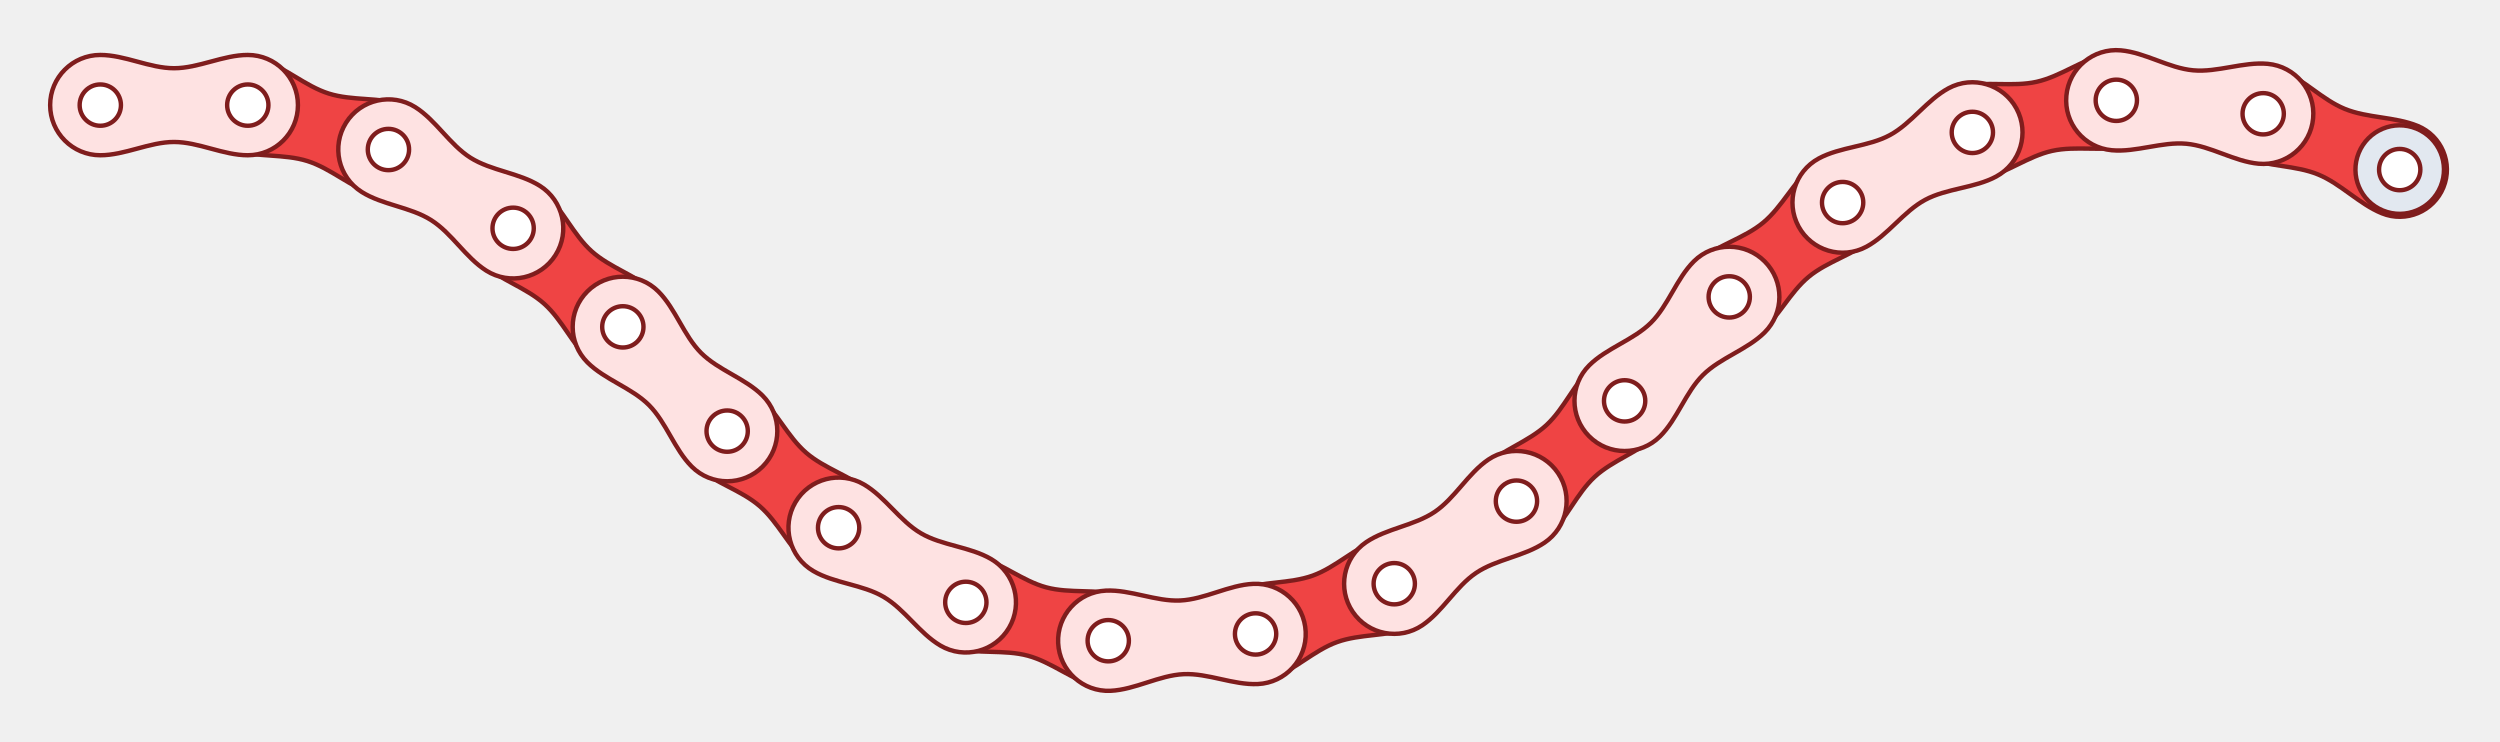
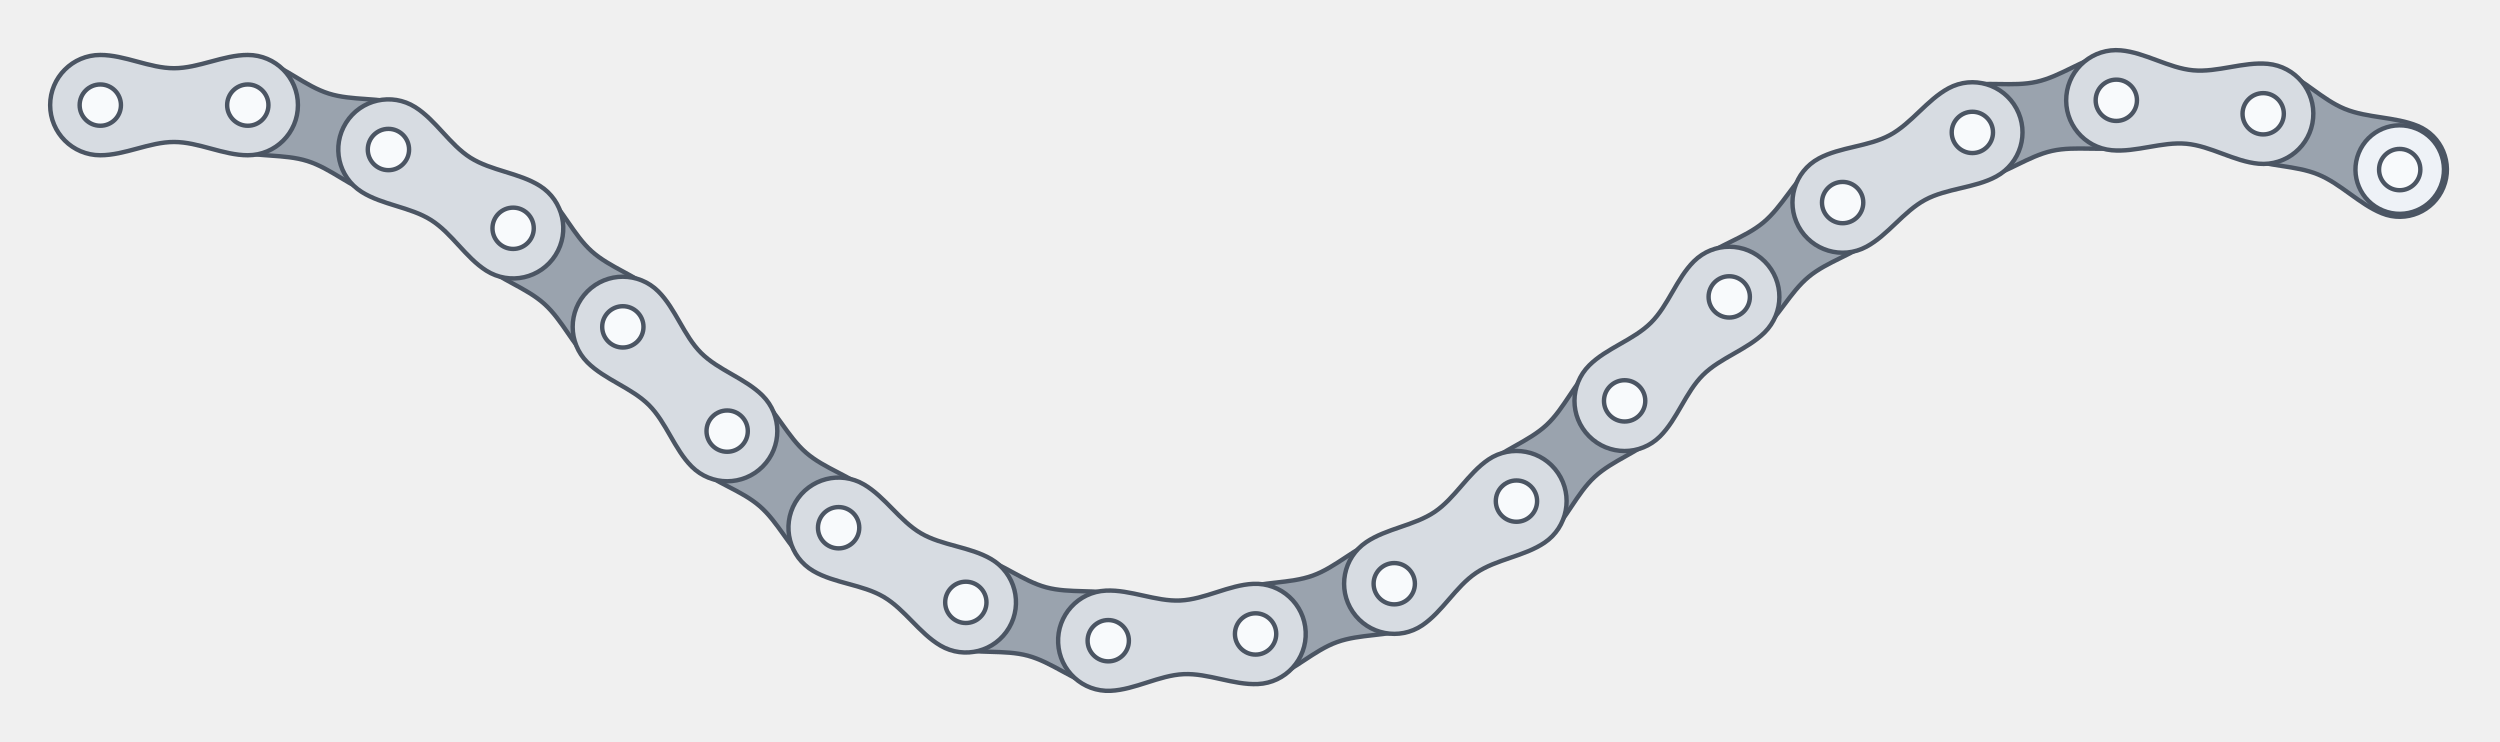
<svg xmlns="http://www.w3.org/2000/svg" viewBox="-68 -71.262 1695.017 502.407" width="100%" height="100%">
  <g>
    <g>
      <g transform="translate(147.68, 15.055) rotate(17.524)">
-         <path d="M -50 -32 C -33.333 -32, -16.667 -24, 0 -24 C 16.667 -24, 33.333 -32, 50 -32 A 32 32 0 0 1 50 32 C 33.333 32, 16.667 24, 0 24 C -16.667 24, -33.333 32, -50 32 A 32 32 0 0 1 -50 -32 Z" fill="#ef4444" stroke="#7f1d1d" stroke-width="3" stroke-linejoin="round" />
-         <circle cx="-50" cy="0" r="30" fill="#e2e8f0" stroke="#7f1d1d" stroke-width="3" />
-         <circle cx="50" cy="0" r="30" fill="#e2e8f0" stroke="#7f1d1d" stroke-width="3" />
-         <circle cx="-50" cy="0" r="12" fill="#0f172a" />
-         <circle cx="50" cy="0" r="12" fill="#0f172a" />
+         <path d="M -50 -32 C -33.333 -32, -16.667 -24, 0 -24 C 16.667 -24, 33.333 -32, 50 -32 A 32 32 0 0 1 50 32 C 33.333 32, 16.667 24, 0 24 C -16.667 24, -33.333 32, -50 32 A 32 32 0 0 1 -50 -32 Z" fill="#9aa3ae" stroke="#4b5563" stroke-width="3" stroke-linejoin="round" />
+         <circle cx="-50" cy="0" r="30" fill="#eef2f7" stroke="#4b5563" stroke-width="3" />
+         <circle cx="50" cy="0" r="30" fill="#eef2f7" stroke="#4b5563" stroke-width="3" />
+         <circle cx="-50" cy="0" r="12" fill="#1f2937" />
+         <circle cx="50" cy="0" r="12" fill="#1f2937" />
      </g>
      <g transform="translate(317.094, 116.936) rotate(41.942)">
-         <path d="M -50 -32 C -33.333 -32, -16.667 -24, 0 -24 C 16.667 -24, 33.333 -32, 50 -32 A 32 32 0 0 1 50 32 C 33.333 32, 16.667 24, 0 24 C -16.667 24, -33.333 32, -50 32 A 32 32 0 0 1 -50 -32 Z" fill="#ef4444" stroke="#7f1d1d" stroke-width="3" stroke-linejoin="round" />
-         <circle cx="-50" cy="0" r="30" fill="#e2e8f0" stroke="#7f1d1d" stroke-width="3" />
-         <circle cx="50" cy="0" r="30" fill="#e2e8f0" stroke="#7f1d1d" stroke-width="3" />
-         <circle cx="-50" cy="0" r="12" fill="#0f172a" />
-         <circle cx="50" cy="0" r="12" fill="#0f172a" />
+         <path d="M -50 -32 C -33.333 -32, -16.667 -24, 0 -24 C 16.667 -24, 33.333 -32, 50 -32 A 32 32 0 0 1 50 32 C 33.333 32, 16.667 24, 0 24 C -16.667 24, -33.333 32, -50 32 A 32 32 0 0 1 -50 -32 Z" fill="#9aa3ae" stroke="#4b5563" stroke-width="3" stroke-linejoin="round" />
+         <circle cx="-50" cy="0" r="30" fill="#eef2f7" stroke="#4b5563" stroke-width="3" />
+         <circle cx="50" cy="0" r="30" fill="#eef2f7" stroke="#4b5563" stroke-width="3" />
+         <circle cx="-50" cy="0" r="12" fill="#1f2937" />
+         <circle cx="50" cy="0" r="12" fill="#1f2937" />
      </g>
      <g transform="translate(462.802, 253.791) rotate(40.918)">
-         <path d="M -50 -32 C -33.333 -32, -16.667 -24, 0 -24 C 16.667 -24, 33.333 -32, 50 -32 A 32 32 0 0 1 50 32 C 33.333 32, 16.667 24, 0 24 C -16.667 24, -33.333 32, -50 32 A 32 32 0 0 1 -50 -32 Z" fill="#ef4444" stroke="#7f1d1d" stroke-width="3" stroke-linejoin="round" />
-         <circle cx="-50" cy="0" r="30" fill="#e2e8f0" stroke="#7f1d1d" stroke-width="3" />
-         <circle cx="50" cy="0" r="30" fill="#e2e8f0" stroke="#7f1d1d" stroke-width="3" />
-         <circle cx="-50" cy="0" r="12" fill="#0f172a" />
-         <circle cx="50" cy="0" r="12" fill="#0f172a" />
+         <path d="M -50 -32 C -33.333 -32, -16.667 -24, 0 -24 C 16.667 -24, 33.333 -32, 50 -32 A 32 32 0 0 1 50 32 C 33.333 32, 16.667 24, 0 24 C -16.667 24, -33.333 32, -50 32 A 32 32 0 0 1 -50 -32 Z" fill="#9aa3ae" stroke="#4b5563" stroke-width="3" stroke-linejoin="round" />
+         <circle cx="-50" cy="0" r="30" fill="#eef2f7" stroke="#4b5563" stroke-width="3" />
+         <circle cx="50" cy="0" r="30" fill="#eef2f7" stroke="#4b5563" stroke-width="3" />
+         <circle cx="-50" cy="0" r="12" fill="#1f2937" />
+         <circle cx="50" cy="0" r="12" fill="#1f2937" />
      </g>
      <g transform="translate(635.119, 350.141) rotate(15.074)">
-         <path d="M -50 -32 C -33.333 -32, -16.667 -24, 0 -24 C 16.667 -24, 33.333 -32, 50 -32 A 32 32 0 0 1 50 32 C 33.333 32, 16.667 24, 0 24 C -16.667 24, -33.333 32, -50 32 A 32 32 0 0 1 -50 -32 Z" fill="#ef4444" stroke="#7f1d1d" stroke-width="3" stroke-linejoin="round" />
-         <circle cx="-50" cy="0" r="30" fill="#e2e8f0" stroke="#7f1d1d" stroke-width="3" />
-         <circle cx="50" cy="0" r="30" fill="#e2e8f0" stroke="#7f1d1d" stroke-width="3" />
-         <circle cx="-50" cy="0" r="12" fill="#0f172a" />
-         <circle cx="50" cy="0" r="12" fill="#0f172a" />
+         <path d="M -50 -32 C -33.333 -32, -16.667 -24, 0 -24 C 16.667 -24, 33.333 -32, 50 -32 A 32 32 0 0 1 50 32 C 33.333 32, 16.667 24, 0 24 C -16.667 24, -33.333 32, -50 32 A 32 32 0 0 1 -50 -32 Z" fill="#9aa3ae" stroke="#4b5563" stroke-width="3" stroke-linejoin="round" />
+         <circle cx="-50" cy="0" r="30" fill="#eef2f7" stroke="#4b5563" stroke-width="3" />
+         <circle cx="50" cy="0" r="30" fill="#eef2f7" stroke="#4b5563" stroke-width="3" />
+         <circle cx="-50" cy="0" r="12" fill="#1f2937" />
+         <circle cx="50" cy="0" r="12" fill="#1f2937" />
      </g>
      <g transform="translate(830.303, 341.532) rotate(-19.913)">
-         <path d="M -50 -32 C -33.333 -32, -16.667 -24, 0 -24 C 16.667 -24, 33.333 -32, 50 -32 A 32 32 0 0 1 50 32 C 33.333 32, 16.667 24, 0 24 C -16.667 24, -33.333 32, -50 32 A 32 32 0 0 1 -50 -32 Z" fill="#ef4444" stroke="#7f1d1d" stroke-width="3" stroke-linejoin="round" />
-         <circle cx="-50" cy="0" r="30" fill="#e2e8f0" stroke="#7f1d1d" stroke-width="3" />
-         <circle cx="50" cy="0" r="30" fill="#e2e8f0" stroke="#7f1d1d" stroke-width="3" />
-         <circle cx="-50" cy="0" r="12" fill="#0f172a" />
-         <circle cx="50" cy="0" r="12" fill="#0f172a" />
+         <path d="M -50 -32 C -33.333 -32, -16.667 -24, 0 -24 C 16.667 -24, 33.333 -32, 50 -32 A 32 32 0 0 1 50 32 C 33.333 32, 16.667 24, 0 24 C -16.667 24, -33.333 32, -50 32 A 32 32 0 0 1 -50 -32 Z" fill="#9aa3ae" stroke="#4b5563" stroke-width="3" stroke-linejoin="round" />
+         <circle cx="-50" cy="0" r="30" fill="#eef2f7" stroke="#4b5563" stroke-width="3" />
+         <circle cx="50" cy="0" r="30" fill="#eef2f7" stroke="#4b5563" stroke-width="3" />
+         <circle cx="-50" cy="0" r="12" fill="#1f2937" />
+         <circle cx="50" cy="0" r="12" fill="#1f2937" />
      </g>
      <g transform="translate(996.836, 234.515) rotate(-42.822)">
-         <path d="M -50 -32 C -33.333 -32, -16.667 -24, 0 -24 C 16.667 -24, 33.333 -32, 50 -32 A 32 32 0 0 1 50 32 C 33.333 32, 16.667 24, 0 24 C -16.667 24, -33.333 32, -50 32 A 32 32 0 0 1 -50 -32 Z" fill="#ef4444" stroke="#7f1d1d" stroke-width="3" stroke-linejoin="round" />
-         <circle cx="-50" cy="0" r="30" fill="#e2e8f0" stroke="#7f1d1d" stroke-width="3" />
-         <circle cx="50" cy="0" r="30" fill="#e2e8f0" stroke="#7f1d1d" stroke-width="3" />
-         <circle cx="-50" cy="0" r="12" fill="#0f172a" />
-         <circle cx="50" cy="0" r="12" fill="#0f172a" />
+         <path d="M -50 -32 C -33.333 -32, -16.667 -24, 0 -24 C 16.667 -24, 33.333 -32, 50 -32 A 32 32 0 0 1 50 32 C 33.333 32, 16.667 24, 0 24 C -16.667 24, -33.333 32, -50 32 A 32 32 0 0 1 -50 -32 Z" fill="#9aa3ae" stroke="#4b5563" stroke-width="3" stroke-linejoin="round" />
+         <circle cx="-50" cy="0" r="30" fill="#eef2f7" stroke="#4b5563" stroke-width="3" />
+         <circle cx="50" cy="0" r="30" fill="#eef2f7" stroke="#4b5563" stroke-width="3" />
+         <circle cx="-50" cy="0" r="12" fill="#1f2937" />
+         <circle cx="50" cy="0" r="12" fill="#1f2937" />
      </g>
      <g transform="translate(1142.872, 98.056) rotate(-39.755)">
-         <path d="M -50 -32 C -33.333 -32, -16.667 -24, 0 -24 C 16.667 -24, 33.333 -32, 50 -32 A 32 32 0 0 1 50 32 C 33.333 32, 16.667 24, 0 24 C -16.667 24, -33.333 32, -50 32 A 32 32 0 0 1 -50 -32 Z" fill="#ef4444" stroke="#7f1d1d" stroke-width="3" stroke-linejoin="round" />
-         <circle cx="-50" cy="0" r="30" fill="#e2e8f0" stroke="#7f1d1d" stroke-width="3" />
-         <circle cx="50" cy="0" r="30" fill="#e2e8f0" stroke="#7f1d1d" stroke-width="3" />
-         <circle cx="-50" cy="0" r="12" fill="#0f172a" />
-         <circle cx="50" cy="0" r="12" fill="#0f172a" />
+         <path d="M -50 -32 C -33.333 -32, -16.667 -24, 0 -24 C 16.667 -24, 33.333 -32, 50 -32 A 32 32 0 0 1 50 32 C 33.333 32, 16.667 24, 0 24 C -16.667 24, -33.333 32, -50 32 A 32 32 0 0 1 -50 -32 Z" fill="#9aa3ae" stroke="#4b5563" stroke-width="3" stroke-linejoin="round" />
+         <circle cx="-50" cy="0" r="30" fill="#eef2f7" stroke="#4b5563" stroke-width="3" />
+         <circle cx="50" cy="0" r="30" fill="#eef2f7" stroke="#4b5563" stroke-width="3" />
+         <circle cx="-50" cy="0" r="12" fill="#1f2937" />
+         <circle cx="50" cy="0" r="12" fill="#1f2937" />
      </g>
      <g transform="translate(1318.071, 7.622) rotate(-12.574)">
-         <path d="M -50 -32 C -33.333 -32, -16.667 -24, 0 -24 C 16.667 -24, 33.333 -32, 50 -32 A 32 32 0 0 1 50 32 C 33.333 32, 16.667 24, 0 24 C -16.667 24, -33.333 32, -50 32 A 32 32 0 0 1 -50 -32 Z" fill="#ef4444" stroke="#7f1d1d" stroke-width="3" stroke-linejoin="round" />
-         <circle cx="-50" cy="0" r="30" fill="#e2e8f0" stroke="#7f1d1d" stroke-width="3" />
-         <circle cx="50" cy="0" r="30" fill="#e2e8f0" stroke="#7f1d1d" stroke-width="3" />
-         <circle cx="-50" cy="0" r="12" fill="#0f172a" />
-         <circle cx="50" cy="0" r="12" fill="#0f172a" />
+         <path d="M -50 -32 C -33.333 -32, -16.667 -24, 0 -24 C 16.667 -24, 33.333 -32, 50 -32 A 32 32 0 0 1 50 32 C 33.333 32, 16.667 24, 0 24 C -16.667 24, -33.333 32, -50 32 A 32 32 0 0 1 -50 -32 Z" fill="#9aa3ae" stroke="#4b5563" stroke-width="3" stroke-linejoin="round" />
+         <circle cx="-50" cy="0" r="30" fill="#eef2f7" stroke="#4b5563" stroke-width="3" />
+         <circle cx="50" cy="0" r="30" fill="#eef2f7" stroke="#4b5563" stroke-width="3" />
+         <circle cx="-50" cy="0" r="12" fill="#1f2937" />
+         <circle cx="50" cy="0" r="12" fill="#1f2937" />
      </g>
      <g transform="translate(1512.735, 24.799) rotate(22.235)">
-         <path d="M -50 -32 C -33.333 -32, -16.667 -24, 0 -24 C 16.667 -24, 33.333 -32, 50 -32 A 32 32 0 0 1 50 32 C 33.333 32, 16.667 24, 0 24 C -16.667 24, -33.333 32, -50 32 A 32 32 0 0 1 -50 -32 Z" fill="#ef4444" stroke="#7f1d1d" stroke-width="3" stroke-linejoin="round" />
-         <circle cx="-50" cy="0" r="30" fill="#e2e8f0" stroke="#7f1d1d" stroke-width="3" />
-         <circle cx="50" cy="0" r="30" fill="#e2e8f0" stroke="#7f1d1d" stroke-width="3" />
-         <circle cx="-50" cy="0" r="12" fill="#0f172a" />
-         <circle cx="50" cy="0" r="12" fill="#0f172a" />
+         <path d="M -50 -32 C -33.333 -32, -16.667 -24, 0 -24 C 16.667 -24, 33.333 -32, 50 -32 A 32 32 0 0 1 50 32 C 33.333 32, 16.667 24, 0 24 C -16.667 24, -33.333 32, -50 32 A 32 32 0 0 1 -50 -32 Z" fill="#9aa3ae" stroke="#4b5563" stroke-width="3" stroke-linejoin="round" />
+         <circle cx="-50" cy="0" r="30" fill="#eef2f7" stroke="#4b5563" stroke-width="3" />
+         <circle cx="50" cy="0" r="30" fill="#eef2f7" stroke="#4b5563" stroke-width="3" />
+         <circle cx="-50" cy="0" r="12" fill="#1f2937" />
+         <circle cx="50" cy="0" r="12" fill="#1f2937" />
      </g>
    </g>
    <g>
      <g transform="translate(50, 0) rotate(0)">
-         <path d="M -50 -34 C -33.333 -34, -16.667 -25, 0 -25 C 16.667 -25, 33.333 -34, 50 -34 A 34 34 0 0 1 50 34 C 33.333 34, 16.667 25, 0 25 C -16.667 25, -33.333 34, -50 34 A 34 34 0 0 1 -50 -34 Z" fill="#fee2e2" stroke="#7f1d1d" stroke-width="3" stroke-linejoin="round" />
+         <path d="M -50 -34 C -33.333 -34, -16.667 -25, 0 -25 C 16.667 -25, 33.333 -34, 50 -34 A 34 34 0 0 1 50 34 C 33.333 34, 16.667 25, 0 25 C -16.667 25, -33.333 34, -50 34 A 34 34 0 0 1 -50 -34 Z" fill="#d7dce2" stroke="#4b5563" stroke-width="3" stroke-linejoin="round" />
      </g>
      <g transform="translate(237.631, 56.814) rotate(32.281)">
-         <path d="M -50 -34 C -33.333 -34, -16.667 -25, 0 -25 C 16.667 -25, 33.333 -34, 50 -34 A 34 34 0 0 1 50 34 C 33.333 34, 16.667 25, 0 25 C -16.667 25, -33.333 34, -50 34 A 34 34 0 0 1 -50 -34 Z" fill="#fee2e2" stroke="#7f1d1d" stroke-width="3" stroke-linejoin="round" />
+         <path d="M -50 -34 C -33.333 -34, -16.667 -25, 0 -25 C 16.667 -25, 33.333 -34, 50 -34 A 34 34 0 0 1 50 34 C 33.333 34, 16.667 25, 0 25 C -16.667 25, -33.333 34, -50 34 A 34 34 0 0 1 -50 -34 Z" fill="#d7dce2" stroke="#4b5563" stroke-width="3" stroke-linejoin="round" />
      </g>
      <g transform="translate(389.653, 185.698) rotate(44.981)">
-         <path d="M -50 -34 C -33.333 -34, -16.667 -25, 0 -25 C 16.667 -25, 33.333 -34, 50 -34 A 34 34 0 0 1 50 34 C 33.333 34, 16.667 25, 0 25 C -16.667 25, -33.333 34, -50 34 A 34 34 0 0 1 -50 -34 Z" fill="#fee2e2" stroke="#7f1d1d" stroke-width="3" stroke-linejoin="round" />
+         <path d="M -50 -34 C -33.333 -34, -16.667 -25, 0 -25 C 16.667 -25, 33.333 -34, 50 -34 A 34 34 0 0 1 50 34 C 33.333 34, 16.667 25, 0 25 C -16.667 25, -33.333 34, -50 34 A 34 34 0 0 1 -50 -34 Z" fill="#d7dce2" stroke="#4b5563" stroke-width="3" stroke-linejoin="round" />
      </g>
      <g transform="translate(543.712, 311.839) rotate(30.396)">
-         <path d="M -50 -34 C -33.333 -34, -16.667 -25, 0 -25 C 16.667 -25, 33.333 -34, 50 -34 A 34 34 0 0 1 50 34 C 33.333 34, 16.667 25, 0 25 C -16.667 25, -33.333 34, -50 34 A 34 34 0 0 1 -50 -34 Z" fill="#fee2e2" stroke="#7f1d1d" stroke-width="3" stroke-linejoin="round" />
+         <path d="M -50 -34 C -33.333 -34, -16.667 -25, 0 -25 C 16.667 -25, 33.333 -34, 50 -34 A 34 34 0 0 1 50 34 C 33.333 34, 16.667 25, 0 25 C -16.667 25, -33.333 34, -50 34 A 34 34 0 0 1 -50 -34 Z" fill="#d7dce2" stroke="#4b5563" stroke-width="3" stroke-linejoin="round" />
      </g>
      <g transform="translate(733.346, 360.853) rotate(-2.627)">
-         <path d="M -50 -34 C -33.333 -34, -16.667 -25, 0 -25 C 16.667 -25, 33.333 -34, 50 -34 A 34 34 0 0 1 50 34 C 33.333 34, 16.667 25, 0 25 C -16.667 25, -33.333 34, -50 34 A 34 34 0 0 1 -50 -34 Z" fill="#fee2e2" stroke="#7f1d1d" stroke-width="3" stroke-linejoin="round" />
+         <path d="M -50 -34 C -33.333 -34, -16.667 -25, 0 -25 C 16.667 -25, 33.333 -34, 50 -34 A 34 34 0 0 1 50 34 C 33.333 34, 16.667 25, 0 25 C -16.667 25, -33.333 34, -50 34 A 34 34 0 0 1 -50 -34 Z" fill="#d7dce2" stroke="#4b5563" stroke-width="3" stroke-linejoin="round" />
      </g>
      <g transform="translate(918.738, 296.502) rotate(-34.056)">
-         <path d="M -50 -34 C -33.333 -34, -16.667 -25, 0 -25 C 16.667 -25, 33.333 -34, 50 -34 A 34 34 0 0 1 50 34 C 33.333 34, 16.667 25, 0 25 C -16.667 25, -33.333 34, -50 34 A 34 34 0 0 1 -50 -34 Z" fill="#fee2e2" stroke="#7f1d1d" stroke-width="3" stroke-linejoin="round" />
+         <path d="M -50 -34 C -33.333 -34, -16.667 -25, 0 -25 C 16.667 -25, 33.333 -34, 50 -34 A 34 34 0 0 1 50 34 C 33.333 34, 16.667 25, 0 25 C -16.667 25, -33.333 34, -50 34 A 34 34 0 0 1 -50 -34 Z" fill="#d7dce2" stroke="#4b5563" stroke-width="3" stroke-linejoin="round" />
      </g>
      <g transform="translate(1068.971, 165.28) rotate(-44.827)">
-         <path d="M -50 -34 C -33.333 -34, -16.667 -25, 0 -25 C 16.667 -25, 33.333 -34, 50 -34 A 34 34 0 0 1 50 34 C 33.333 34, 16.667 25, 0 25 C -16.667 25, -33.333 34, -50 34 A 34 34 0 0 1 -50 -34 Z" fill="#fee2e2" stroke="#7f1d1d" stroke-width="3" stroke-linejoin="round" />
+         <path d="M -50 -34 C -33.333 -34, -16.667 -25, 0 -25 C 16.667 -25, 33.333 -34, 50 -34 A 34 34 0 0 1 50 34 C 33.333 34, 16.667 25, 0 25 C -16.667 25, -33.333 34, -50 34 A 34 34 0 0 1 -50 -34 Z" fill="#d7dce2" stroke="#4b5563" stroke-width="3" stroke-linejoin="round" />
      </g>
      <g transform="translate(1225.291, 42.294) rotate(-28.407)">
-         <path d="M -50 -34 C -33.333 -34, -16.667 -25, 0 -25 C 16.667 -25, 33.333 -34, 50 -34 A 34 34 0 0 1 50 34 C 33.333 34, 16.667 25, 0 25 C -16.667 25, -33.333 34, -50 34 A 34 34 0 0 1 -50 -34 Z" fill="#fee2e2" stroke="#7f1d1d" stroke-width="3" stroke-linejoin="round" />
+         <path d="M -50 -34 C -33.333 -34, -16.667 -25, 0 -25 C 16.667 -25, 33.333 -34, 50 -34 A 34 34 0 0 1 50 34 C 33.333 34, 16.667 25, 0 25 C -16.667 25, -33.333 34, -50 34 A 34 34 0 0 1 -50 -34 Z" fill="#d7dce2" stroke="#4b5563" stroke-width="3" stroke-linejoin="round" />
      </g>
      <g transform="translate(1416.662, 1.308) rotate(5.245)">
-         <path d="M -50 -34 C -33.333 -34, -16.667 -25, 0 -25 C 16.667 -25, 33.333 -34, 50 -34 A 34 34 0 0 1 50 34 C 33.333 34, 16.667 25, 0 25 C -16.667 25, -33.333 34, -50 34 A 34 34 0 0 1 -50 -34 Z" fill="#fee2e2" stroke="#7f1d1d" stroke-width="3" stroke-linejoin="round" />
+         <path d="M -50 -34 C -33.333 -34, -16.667 -25, 0 -25 C 16.667 -25, 33.333 -34, 50 -34 A 34 34 0 0 1 50 34 C 33.333 34, 16.667 25, 0 25 C -16.667 25, -33.333 34, -50 34 A 34 34 0 0 1 -50 -34 Z" fill="#d7dce2" stroke="#4b5563" stroke-width="3" stroke-linejoin="round" />
      </g>
    </g>
    <g>
-       <circle cx="0" cy="0" r="14" fill="#ffffff" stroke="#7f1d1d" stroke-width="3" />
-       <circle cx="100" cy="0" r="14" fill="#ffffff" stroke="#7f1d1d" stroke-width="3" />
-       <circle cx="195.359" cy="30.11" r="14" fill="#ffffff" stroke="#7f1d1d" stroke-width="3" />
-       <circle cx="279.903" cy="83.517" r="14" fill="#ffffff" stroke="#7f1d1d" stroke-width="3" />
-       <circle cx="354.286" cy="150.355" r="14" fill="#ffffff" stroke="#7f1d1d" stroke-width="3" />
-       <circle cx="425.02" cy="221.042" r="14" fill="#ffffff" stroke="#7f1d1d" stroke-width="3" />
-       <circle cx="500.584" cy="286.54" r="14" fill="#ffffff" stroke="#7f1d1d" stroke-width="3" />
-       <circle cx="586.839" cy="337.137" r="14" fill="#ffffff" stroke="#7f1d1d" stroke-width="3" />
-       <circle cx="683.398" cy="363.145" r="14" fill="#ffffff" stroke="#7f1d1d" stroke-width="3" />
-       <circle cx="783.293" cy="358.562" r="14" fill="#ffffff" stroke="#7f1d1d" stroke-width="3" />
-       <circle cx="877.314" cy="324.502" r="14" fill="#ffffff" stroke="#7f1d1d" stroke-width="3" />
-       <circle cx="960.163" cy="268.501" r="14" fill="#ffffff" stroke="#7f1d1d" stroke-width="3" />
-       <circle cx="1033.51" cy="200.529" r="14" fill="#ffffff" stroke="#7f1d1d" stroke-width="3" />
-       <circle cx="1104.433" cy="130.032" r="14" fill="#ffffff" stroke="#7f1d1d" stroke-width="3" />
-       <circle cx="1181.311" cy="66.08" r="14" fill="#ffffff" stroke="#7f1d1d" stroke-width="3" />
-       <circle cx="1269.27" cy="18.507" r="14" fill="#ffffff" stroke="#7f1d1d" stroke-width="3" />
-       <circle cx="1366.872" cy="-3.262" r="14" fill="#ffffff" stroke="#7f1d1d" stroke-width="3" />
-       <circle cx="1466.453" cy="5.879" r="14" fill="#ffffff" stroke="#7f1d1d" stroke-width="3" />
-       <circle cx="1559.017" cy="43.719" r="14" fill="#ffffff" stroke="#7f1d1d" stroke-width="3" />
+       <circle cx="0" cy="0" r="14" fill="#f8fafc" stroke="#4b5563" stroke-width="3" />
+       <circle cx="100" cy="0" r="14" fill="#f8fafc" stroke="#4b5563" stroke-width="3" />
+       <circle cx="195.359" cy="30.11" r="14" fill="#f8fafc" stroke="#4b5563" stroke-width="3" />
+       <circle cx="279.903" cy="83.517" r="14" fill="#f8fafc" stroke="#4b5563" stroke-width="3" />
+       <circle cx="354.286" cy="150.355" r="14" fill="#f8fafc" stroke="#4b5563" stroke-width="3" />
+       <circle cx="425.02" cy="221.042" r="14" fill="#f8fafc" stroke="#4b5563" stroke-width="3" />
+       <circle cx="500.584" cy="286.54" r="14" fill="#f8fafc" stroke="#4b5563" stroke-width="3" />
+       <circle cx="586.839" cy="337.137" r="14" fill="#f8fafc" stroke="#4b5563" stroke-width="3" />
+       <circle cx="683.398" cy="363.145" r="14" fill="#f8fafc" stroke="#4b5563" stroke-width="3" />
+       <circle cx="783.293" cy="358.562" r="14" fill="#f8fafc" stroke="#4b5563" stroke-width="3" />
+       <circle cx="877.314" cy="324.502" r="14" fill="#f8fafc" stroke="#4b5563" stroke-width="3" />
+       <circle cx="960.163" cy="268.501" r="14" fill="#f8fafc" stroke="#4b5563" stroke-width="3" />
+       <circle cx="1033.51" cy="200.529" r="14" fill="#f8fafc" stroke="#4b5563" stroke-width="3" />
+       <circle cx="1104.433" cy="130.032" r="14" fill="#f8fafc" stroke="#4b5563" stroke-width="3" />
+       <circle cx="1181.311" cy="66.08" r="14" fill="#f8fafc" stroke="#4b5563" stroke-width="3" />
+       <circle cx="1269.27" cy="18.507" r="14" fill="#f8fafc" stroke="#4b5563" stroke-width="3" />
+       <circle cx="1366.872" cy="-3.262" r="14" fill="#f8fafc" stroke="#4b5563" stroke-width="3" />
+       <circle cx="1466.453" cy="5.879" r="14" fill="#f8fafc" stroke="#4b5563" stroke-width="3" />
+       <circle cx="1559.017" cy="43.719" r="14" fill="#f8fafc" stroke="#4b5563" stroke-width="3" />
    </g>
  </g>
</svg>
